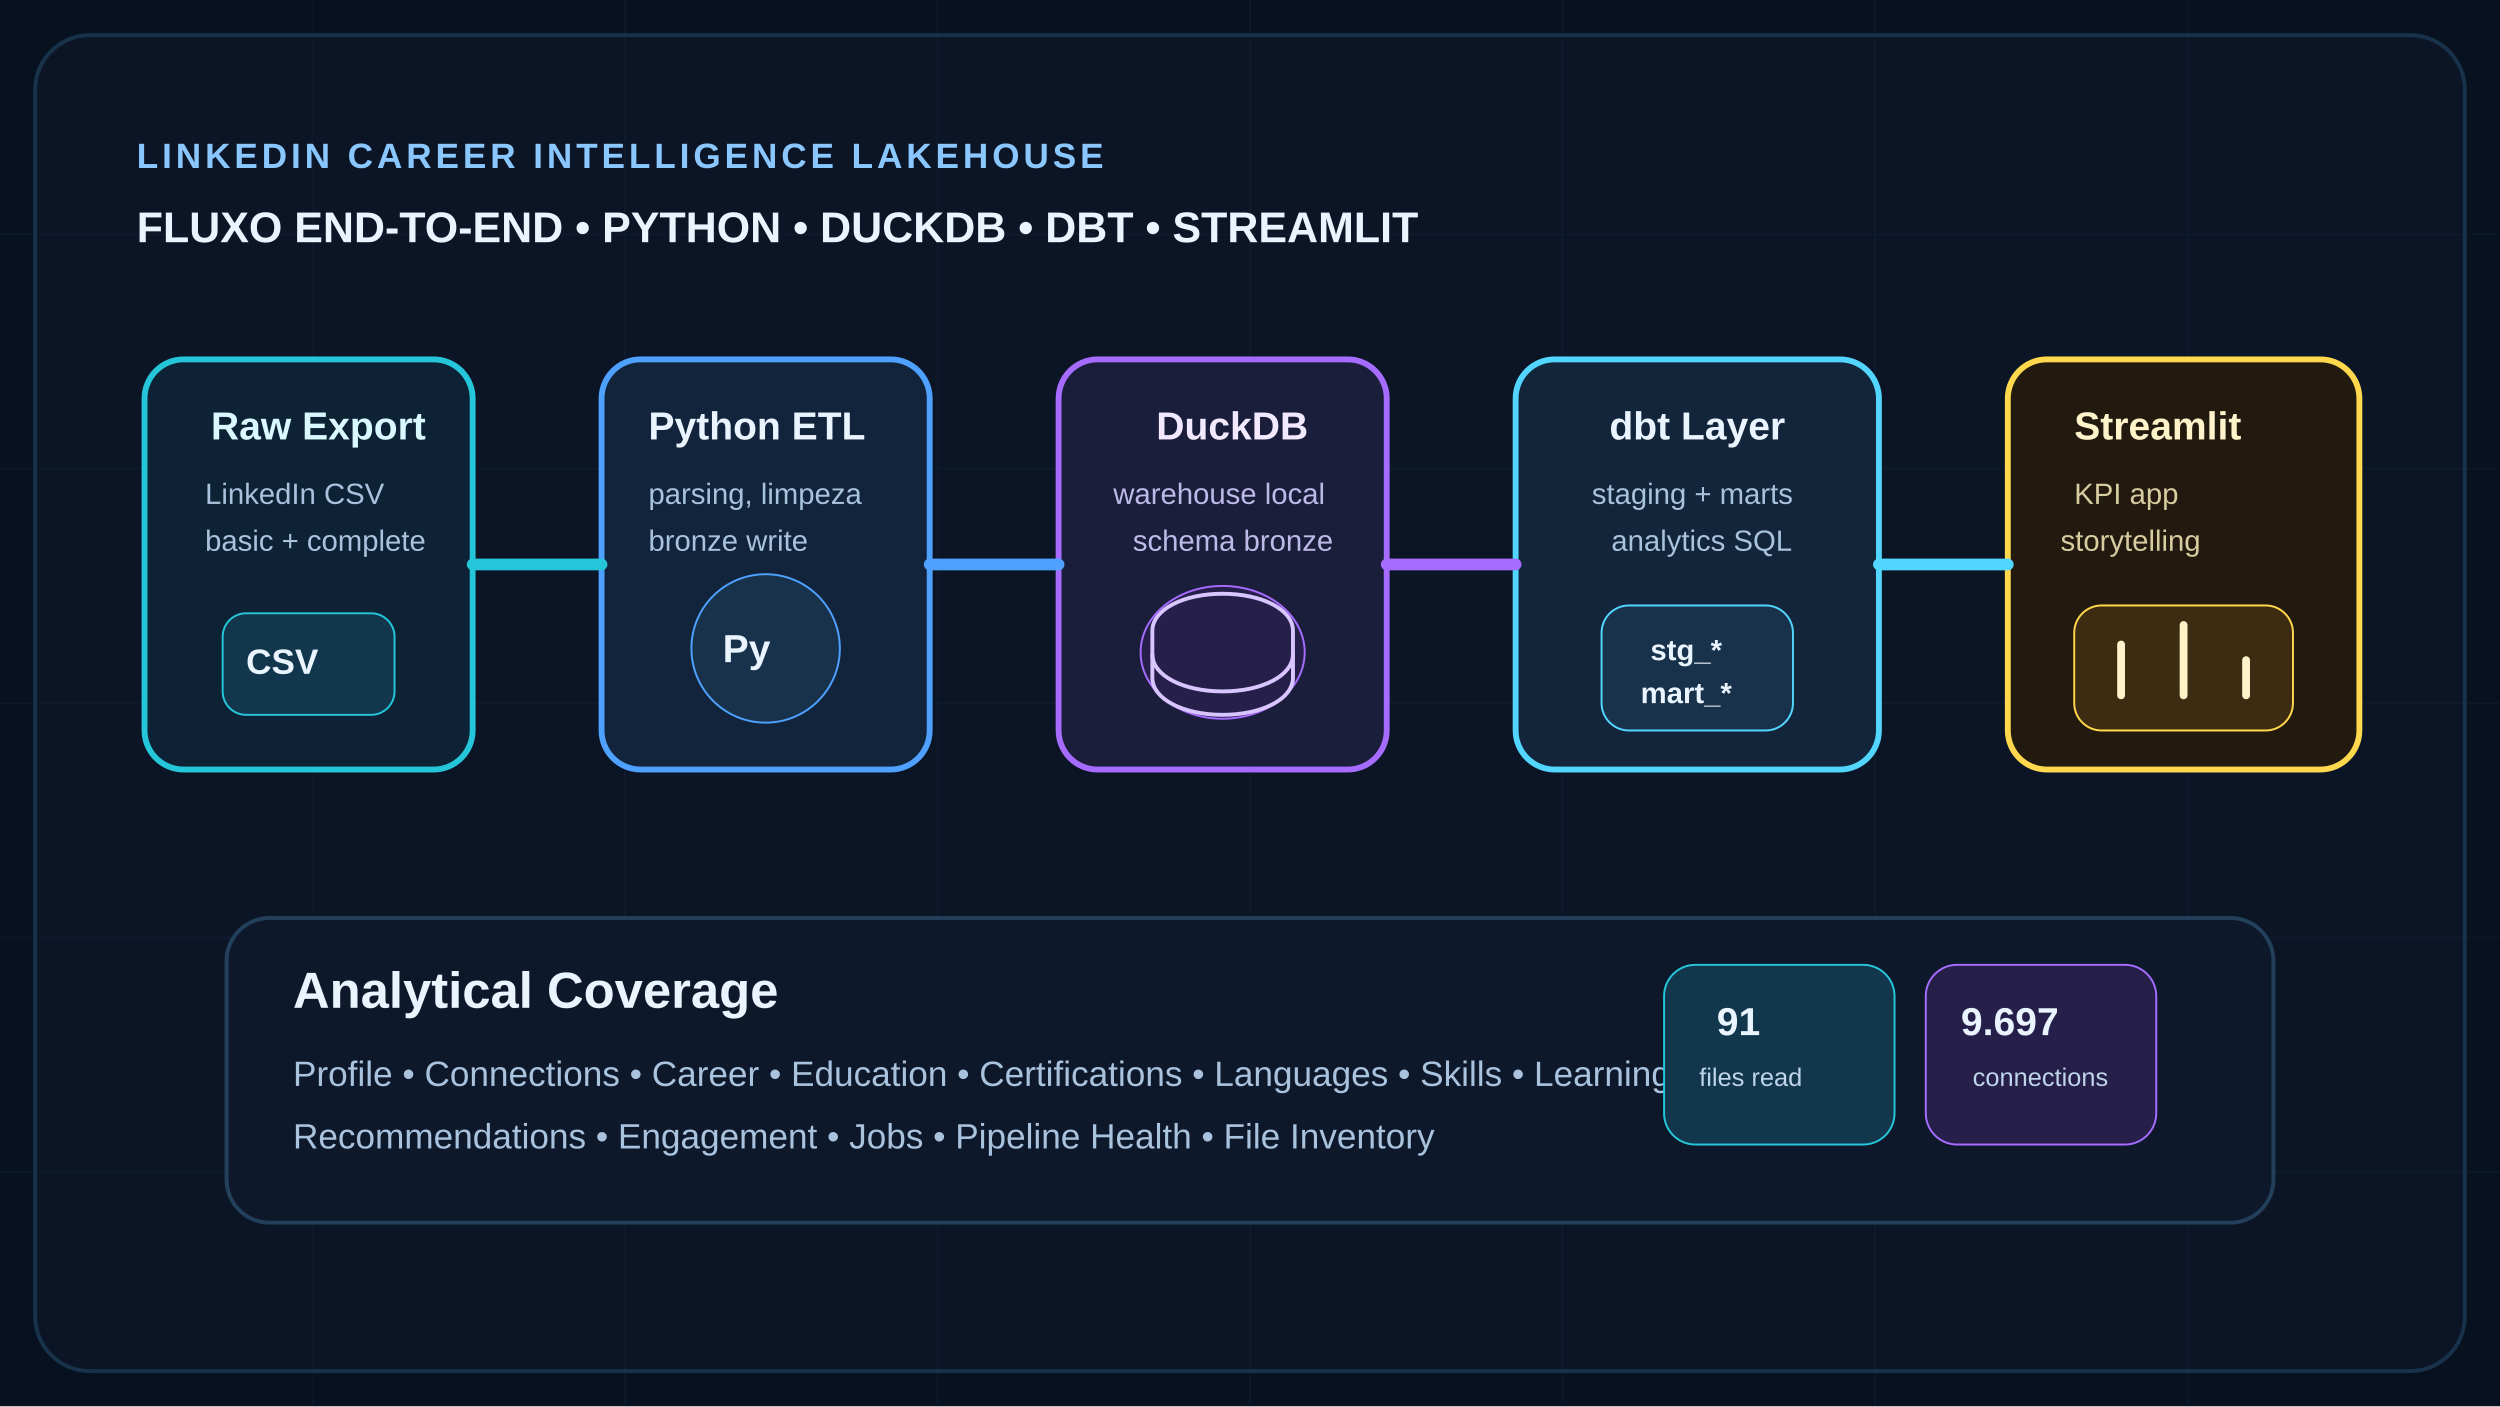
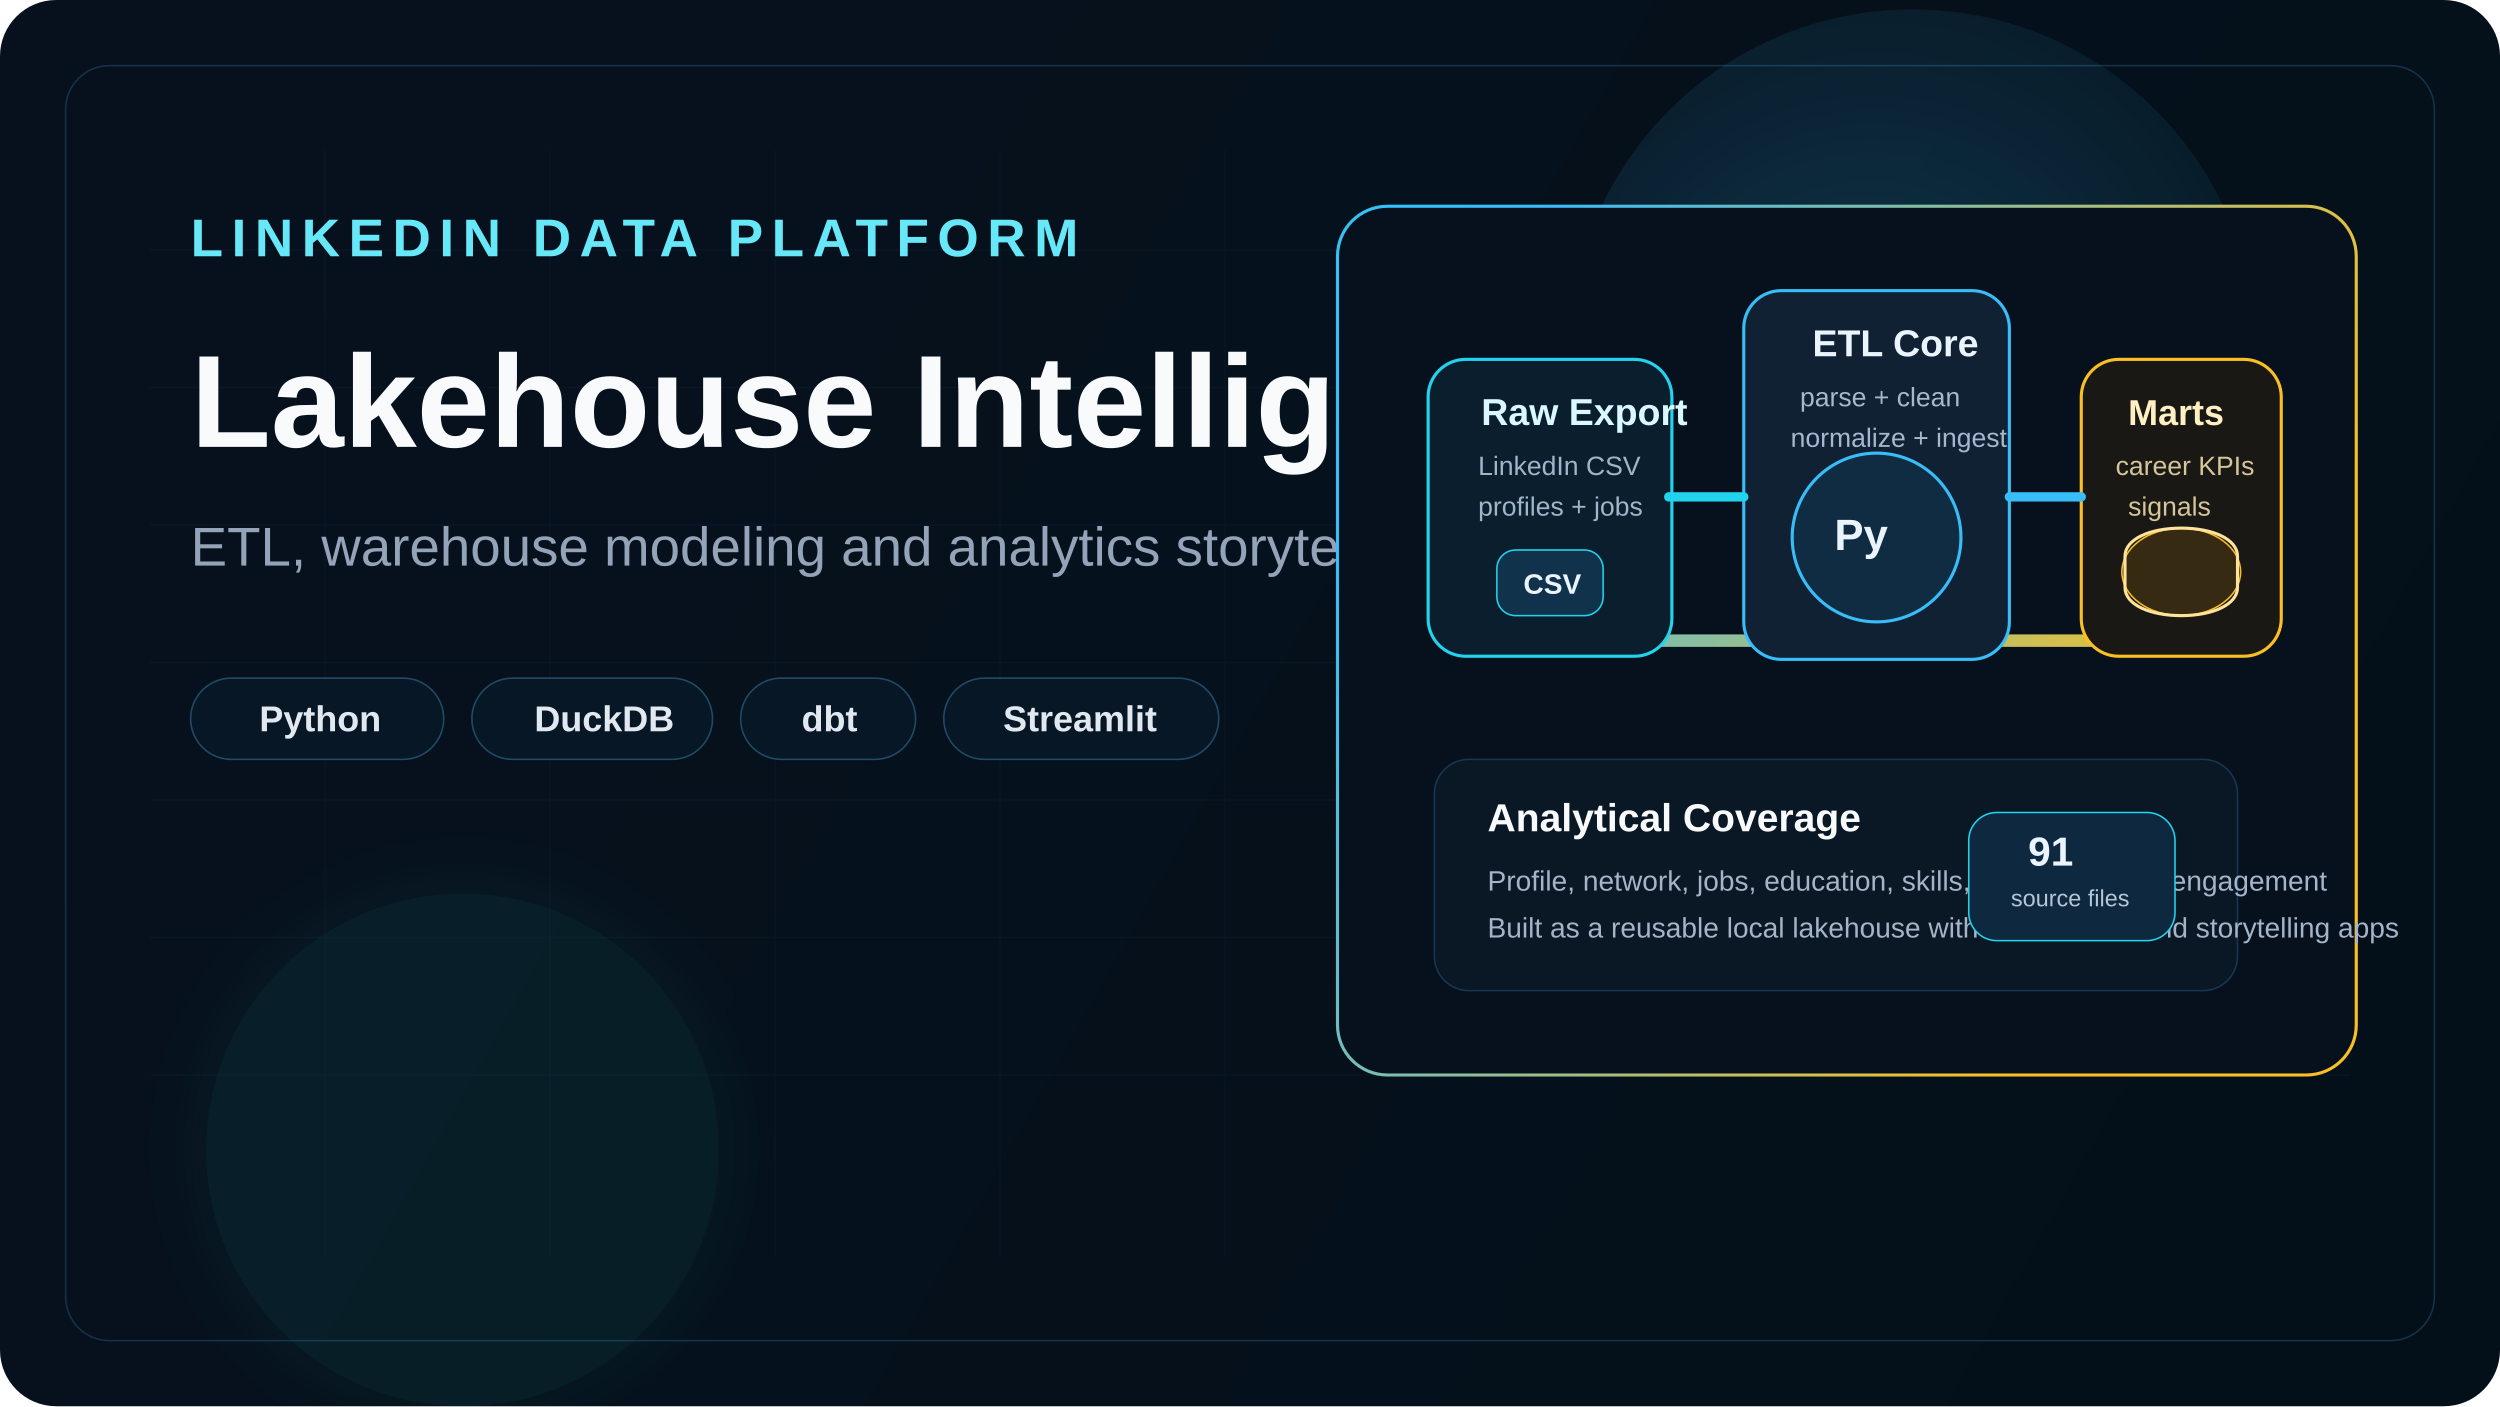
- <svg xmlns="http://www.w3.org/2000/svg" width="1280" height="720" viewBox="0 0 1280 720" fill="none">
-   <rect width="1280" height="720" fill="#07111F" />
-   <rect x="18" y="18" width="1244" height="684" rx="28" fill="#0B1526" stroke="#17324A" stroke-width="2" />
-   <g opacity="0.2">
-     <path d="M0 120H1280" stroke="#143149" />
-     <path d="M0 240H1280" stroke="#143149" />
-     <path d="M0 360H1280" stroke="#143149" />
-     <path d="M0 480H1280" stroke="#143149" />
-     <path d="M0 600H1280" stroke="#143149" />
-     <path d="M160 0V720" stroke="#143149" />
-     <path d="M320 0V720" stroke="#143149" />
-     <path d="M480 0V720" stroke="#143149" />
-     <path d="M640 0V720" stroke="#143149" />
-     <path d="M800 0V720" stroke="#143149" />
-     <path d="M960 0V720" stroke="#143149" />
-     <path d="M1120 0V720" stroke="#143149" />
+ <svg xmlns="http://www.w3.org/2000/svg" width="1600" height="900" viewBox="0 0 1600 900" fill="none">
+   <defs>
+     <linearGradient id="linkedin-bg" x1="96" y1="72" x2="1498" y2="860" gradientUnits="userSpaceOnUse">
+       <stop stop-color="#07111E" />
+       <stop offset="1" stop-color="#031019" />
+     </linearGradient>
+     <linearGradient id="linkedin-accent" x1="246" y1="120" x2="1276" y2="704" gradientUnits="userSpaceOnUse">
+       <stop stop-color="#22D3EE" />
+       <stop offset="0.55" stop-color="#38BDF8" />
+       <stop offset="1" stop-color="#FBBF24" />
+     </linearGradient>
+     <radialGradient id="linkedin-glow" cx="0" cy="0" r="1" gradientUnits="userSpaceOnUse" gradientTransform="translate(1190 244) rotate(133.744) scale(388.807 365.808)">
+       <stop stop-color="#38BDF8" stop-opacity="0.22" />
+       <stop offset="1" stop-color="#38BDF8" stop-opacity="0" />
+     </radialGradient>
+     <filter id="linkedin-soft" x="-40%" y="-40%" width="180%" height="180%">
+       <feGaussianBlur stdDeviation="22" result="blur" />
+       <feMerge>
+         <feMergeNode in="blur" />
+         <feMergeNode in="SourceGraphic" />
+       </feMerge>
+     </filter>
+   </defs>
+   <rect width="1600" height="900" rx="36" fill="url(#linkedin-bg)" />
+   <rect x="42" y="42" width="1516" height="816" rx="28" stroke="#15324A" />
+   <circle cx="1224" cy="226" r="220" fill="url(#linkedin-glow)" />
+   <circle cx="296" cy="736" r="164" fill="#14B8A6" opacity="0.08" filter="url(#linkedin-soft)" />
+   <g opacity="0.12">
+     <path d="M96 160H1504" stroke="#1E3A5F" />
+     <path d="M96 248H1504" stroke="#1E3A5F" />
+     <path d="M96 336H1504" stroke="#1E3A5F" />
+     <path d="M96 424H1504" stroke="#1E3A5F" />
+     <path d="M96 512H1504" stroke="#1E3A5F" />
+     <path d="M96 600H1504" stroke="#1E3A5F" />
+     <path d="M96 688H1504" stroke="#1E3A5F" />
+     <path d="M208 96V804" stroke="#1E3A5F" />
+     <path d="M352 96V804" stroke="#1E3A5F" />
+     <path d="M496 96V804" stroke="#1E3A5F" />
+     <path d="M640 96V804" stroke="#1E3A5F" />
+     <path d="M784 96V804" stroke="#1E3A5F" />
  </g>
-   <text x="70" y="86" fill="#8AC7FF" font-family="Segoe UI, Arial, sans-serif" font-size="18" font-weight="700" letter-spacing="2">LINKEDIN CAREER INTELLIGENCE LAKEHOUSE</text>
-   <text x="70" y="124" fill="#EAF4FF" font-family="Segoe UI, Arial, sans-serif" font-size="22" font-weight="700">FLUXO END-TO-END • PYTHON • DUCKDB • DBT • STREAMLIT</text>
-   <rect x="74" y="184" width="168" height="210" rx="20" fill="#0D2234" stroke="#26C6DA" stroke-width="3" />
-   <text x="108" y="225" fill="#D9F8FF" font-family="Segoe UI, Arial, sans-serif" font-size="20" font-weight="700">Raw Export</text>
-   <text x="105" y="258" fill="#A9C2DD" font-family="Segoe UI, Arial, sans-serif" font-size="15">LinkedIn CSV</text>
-   <text x="105" y="282" fill="#A9C2DD" font-family="Segoe UI, Arial, sans-serif" font-size="15">basic + complete</text>
-   <rect x="114" y="314" width="88" height="52" rx="12" fill="#12364C" stroke="#26C6DA" />
-   <text x="126" y="345" fill="#EAF4FF" font-family="Segoe UI, Arial, sans-serif" font-size="18" font-weight="700">CSV</text>
-   <rect x="308" y="184" width="168" height="210" rx="20" fill="#11243B" stroke="#4EA1FF" stroke-width="3" />
-   <text x="332" y="225" fill="#EAF4FF" font-family="Segoe UI, Arial, sans-serif" font-size="20" font-weight="700">Python ETL</text>
-   <text x="332" y="258" fill="#A9C2DD" font-family="Segoe UI, Arial, sans-serif" font-size="15">parsing, limpeza</text>
-   <text x="332" y="282" fill="#A9C2DD" font-family="Segoe UI, Arial, sans-serif" font-size="15">bronze write</text>
-   <circle cx="392" cy="332" r="38" fill="#17324A" stroke="#4EA1FF" />
-   <text x="370" y="339" fill="#EAF4FF" font-family="Segoe UI, Arial, sans-serif" font-size="20" font-weight="700">Py</text>
-   <rect x="542" y="184" width="168" height="210" rx="20" fill="#1A1E3B" stroke="#A66BFF" stroke-width="3" />
-   <text x="592" y="225" fill="#F3E9FF" font-family="Segoe UI, Arial, sans-serif" font-size="20" font-weight="700">DuckDB</text>
-   <text x="570" y="258" fill="#BEB9E8" font-family="Segoe UI, Arial, sans-serif" font-size="15">warehouse local</text>
-   <text x="580" y="282" fill="#BEB9E8" font-family="Segoe UI, Arial, sans-serif" font-size="15">schema bronze</text>
-   <ellipse cx="626" cy="334" rx="42" ry="34" fill="#251F4A" stroke="#A66BFF" />
-   <path d="M590 323C590 312 606 304 626 304C646 304 662 312 662 323V347C662 358 646 366 626 366C606 366 590 358 590 347V323Z" stroke="#D9C5FF" stroke-width="2" />
-   <path d="M590 335C590 346 606 354 626 354C646 354 662 346 662 335" stroke="#D9C5FF" stroke-width="2" />
-   <rect x="776" y="184" width="186" height="210" rx="20" fill="#12253A" stroke="#52D6FF" stroke-width="3" />
-   <text x="824" y="225" fill="#EAF4FF" font-family="Segoe UI, Arial, sans-serif" font-size="20" font-weight="700">dbt Layer</text>
-   <text x="815" y="258" fill="#A9C2DD" font-family="Segoe UI, Arial, sans-serif" font-size="15">staging + marts</text>
-   <text x="825" y="282" fill="#A9C2DD" font-family="Segoe UI, Arial, sans-serif" font-size="15">analytics SQL</text>
-   <rect x="820" y="310" width="98" height="64" rx="14" fill="#17324A" stroke="#52D6FF" />
-   <text x="845" y="338" fill="#EAF4FF" font-family="Segoe UI, Arial, sans-serif" font-size="15" font-weight="700">stg_*</text>
-   <text x="840" y="360" fill="#EAF4FF" font-family="Segoe UI, Arial, sans-serif" font-size="15" font-weight="700">mart_*</text>
-   <rect x="1028" y="184" width="180" height="210" rx="20" fill="#221A0F" stroke="#FFD84D" stroke-width="3" />
-   <text x="1062" y="225" fill="#FFF3CA" font-family="Segoe UI, Arial, sans-serif" font-size="20" font-weight="700">Streamlit</text>
-   <text x="1062" y="258" fill="#D8CCA1" font-family="Segoe UI, Arial, sans-serif" font-size="15">KPI app</text>
-   <text x="1055" y="282" fill="#D8CCA1" font-family="Segoe UI, Arial, sans-serif" font-size="15">storytelling</text>
-   <rect x="1062" y="310" width="112" height="64" rx="14" fill="#3D2B12" stroke="#FFD84D" />
-   <path d="M1086 356V330" stroke="#FFF3CA" stroke-width="4" stroke-linecap="round" />
-   <path d="M1118 356V320" stroke="#FFF3CA" stroke-width="4" stroke-linecap="round" />
-   <path d="M1150 356V338" stroke="#FFF3CA" stroke-width="4" stroke-linecap="round" />
-   <path d="M242 289H308" stroke="#26C6DA" stroke-width="6" stroke-linecap="round" />
-   <path d="M476 289H542" stroke="#4EA1FF" stroke-width="6" stroke-linecap="round" />
-   <path d="M710 289H776" stroke="#A66BFF" stroke-width="6" stroke-linecap="round" />
-   <path d="M962 289H1028" stroke="#52D6FF" stroke-width="6" stroke-linecap="round" />
-   <rect x="116" y="470" width="1048" height="156" rx="22" fill="#0D182A" stroke="#22405A" stroke-width="2" />
-   <text x="150" y="516" fill="#EAF4FF" font-family="Segoe UI, Arial, sans-serif" font-size="26" font-weight="700">Analytical Coverage</text>
-   <text x="150" y="556" fill="#A9C2DD" font-family="Segoe UI, Arial, sans-serif" font-size="18">Profile • Connections • Career • Education • Certifications • Languages • Skills • Learning</text>
-   <text x="150" y="588" fill="#A9C2DD" font-family="Segoe UI, Arial, sans-serif" font-size="18">Recommendations • Engagement • Jobs • Pipeline Health • File Inventory</text>
-   <rect x="852" y="494" width="118" height="92" rx="16" fill="#12364C" stroke="#26C6DA" />
-   <rect x="986" y="494" width="118" height="92" rx="16" fill="#251F4A" stroke="#A66BFF" />
-   <text x="879" y="530" fill="#EAF4FF" font-family="Segoe UI, Arial, sans-serif" font-size="20" font-weight="800">91</text>
-   <text x="870" y="556" fill="#BFD5EA" font-family="Segoe UI, Arial, sans-serif" font-size="13">files read</text>
-   <text x="1004" y="530" fill="#EAF4FF" font-family="Segoe UI, Arial, sans-serif" font-size="20" font-weight="800">9.697</text>
-   <text x="1010" y="556" fill="#BFD5EA" font-family="Segoe UI, Arial, sans-serif" font-size="13">connections</text>
+   <text x="122" y="164" fill="#67E8F9" font-size="34" font-weight="700" font-family="Segoe UI, Arial, sans-serif" letter-spacing="0.16em">
+     LINKEDIN DATA PLATFORM
+   </text>
+   <text x="122" y="286" fill="#F8FAFC" font-size="84" font-weight="800" font-family="Segoe UI, Arial, sans-serif">
+     Lakehouse Intelligence
+   </text>
+   <text x="122" y="362" fill="#94A3B8" font-size="35" font-weight="500" font-family="Segoe UI, Arial, sans-serif">
+     ETL, warehouse modeling and analytics storytelling over career data
+   </text>
+   <g>
+     <rect x="122" y="434" width="162" height="52" rx="26" fill="#081726" stroke="#1F4B67" />
+     <text x="166" y="468" fill="#E2E8F0" font-size="23" font-weight="700" font-family="Segoe UI, Arial, sans-serif">Python</text>
+     <rect x="302" y="434" width="154" height="52" rx="26" fill="#081726" stroke="#1F4B67" />
+     <text x="342" y="468" fill="#E2E8F0" font-size="23" font-weight="700" font-family="Segoe UI, Arial, sans-serif">DuckDB</text>
+     <rect x="474" y="434" width="112" height="52" rx="26" fill="#081726" stroke="#1F4B67" />
+     <text x="513" y="468" fill="#E2E8F0" font-size="23" font-weight="700" font-family="Segoe UI, Arial, sans-serif">dbt</text>
+     <rect x="604" y="434" width="176" height="52" rx="26" fill="#081726" stroke="#1F4B67" />
+     <text x="642" y="468" fill="#E2E8F0" font-size="23" font-weight="700" font-family="Segoe UI, Arial, sans-serif">Streamlit</text>
+   </g>
+   <g>
+     <rect x="856" y="132" width="652" height="556" rx="32" fill="#06111D" stroke="url(#linkedin-accent)" stroke-width="2" />
+     <path d="M954 410H1410" stroke="url(#linkedin-accent)" stroke-width="8" stroke-linecap="round" />
+     <rect x="914" y="230" width="156" height="190" rx="24" fill="#0A1E2E" stroke="#22D3EE" stroke-width="2" />
+     <text x="948" y="272" fill="#D9F8FF" font-size="24" font-weight="700" font-family="Segoe UI, Arial, sans-serif">Raw Export</text>
+     <text x="946" y="304" fill="#9FB5CA" font-size="17" font-family="Segoe UI, Arial, sans-serif">LinkedIn CSV</text>
+     <text x="946" y="330" fill="#9FB5CA" font-size="17" font-family="Segoe UI, Arial, sans-serif">profiles + jobs</text>
+     <rect x="958" y="352" width="68" height="42" rx="12" fill="#10324A" stroke="#22D3EE" />
+     <text x="975" y="380" fill="#EAF4FF" font-size="18" font-weight="700" font-family="Segoe UI, Arial, sans-serif">CSV</text>
+     <rect x="1116" y="186" width="170" height="236" rx="24" fill="#102134" stroke="#38BDF8" stroke-width="2" />
+     <text x="1160" y="228" fill="#EAF4FF" font-size="24" font-weight="700" font-family="Segoe UI, Arial, sans-serif">ETL Core</text>
+     <text x="1152" y="260" fill="#A8B8CC" font-size="17" font-family="Segoe UI, Arial, sans-serif">parse + clean</text>
+     <text x="1146" y="286" fill="#A8B8CC" font-size="17" font-family="Segoe UI, Arial, sans-serif">normalize + ingest</text>
+     <circle cx="1201" cy="344" r="54" fill="#0F2C43" stroke="#38BDF8" stroke-width="2" />
+     <text x="1174" y="352" fill="#EAF4FF" font-size="28" font-weight="800" font-family="Segoe UI, Arial, sans-serif">Py</text>
+     <rect x="1332" y="230" width="128" height="190" rx="24" fill="#1A1814" stroke="#FBBF24" stroke-width="2" />
+     <text x="1362" y="272" fill="#FFF0C4" font-size="23" font-weight="700" font-family="Segoe UI, Arial, sans-serif">Marts</text>
+     <text x="1354" y="304" fill="#D5C59A" font-size="17" font-family="Segoe UI, Arial, sans-serif">career KPIs</text>
+     <text x="1362" y="330" fill="#D5C59A" font-size="17" font-family="Segoe UI, Arial, sans-serif">signals</text>
+     <ellipse cx="1396" cy="366" rx="38" ry="28" fill="#362A12" stroke="#FBBF24" />
+     <path d="M1360 356C1360 345 1376 338 1396 338C1416 338 1432 345 1432 356V376C1432 387 1416 394 1396 394C1376 394 1360 387 1360 376V356Z" stroke="#FFE39A" stroke-width="2" />
+     <path d="M1068 318H1116" stroke="#22D3EE" stroke-width="6" stroke-linecap="round" />
+     <path d="M1286 318H1332" stroke="#38BDF8" stroke-width="6" stroke-linecap="round" />
+     <rect x="918" y="486" width="514" height="148" rx="22" fill="#0A1826" stroke="#173651" />
+     <text x="952" y="532" fill="#F8FAFC" font-size="25" font-weight="700" font-family="Segoe UI, Arial, sans-serif">Analytical Coverage</text>
+     <text x="952" y="570" fill="#A5B4C8" font-size="18" font-family="Segoe UI, Arial, sans-serif">Profile, network, jobs, education, skills, languages and engagement</text>
+     <text x="952" y="600" fill="#A5B4C8" font-size="18" font-family="Segoe UI, Arial, sans-serif">Built as a reusable local lakehouse with dashboards and storytelling apps</text>
+     <rect x="1260" y="520" width="132" height="82" rx="18" fill="#0E2840" stroke="#22D3EE" />
+     <text x="1298" y="554" fill="#EAF4FF" font-size="26" font-weight="800" font-family="Segoe UI, Arial, sans-serif">91</text>
+     <text x="1287" y="580" fill="#B5C7D7" font-size="15" font-family="Segoe UI, Arial, sans-serif">source files</text>
+   </g>
</svg>
